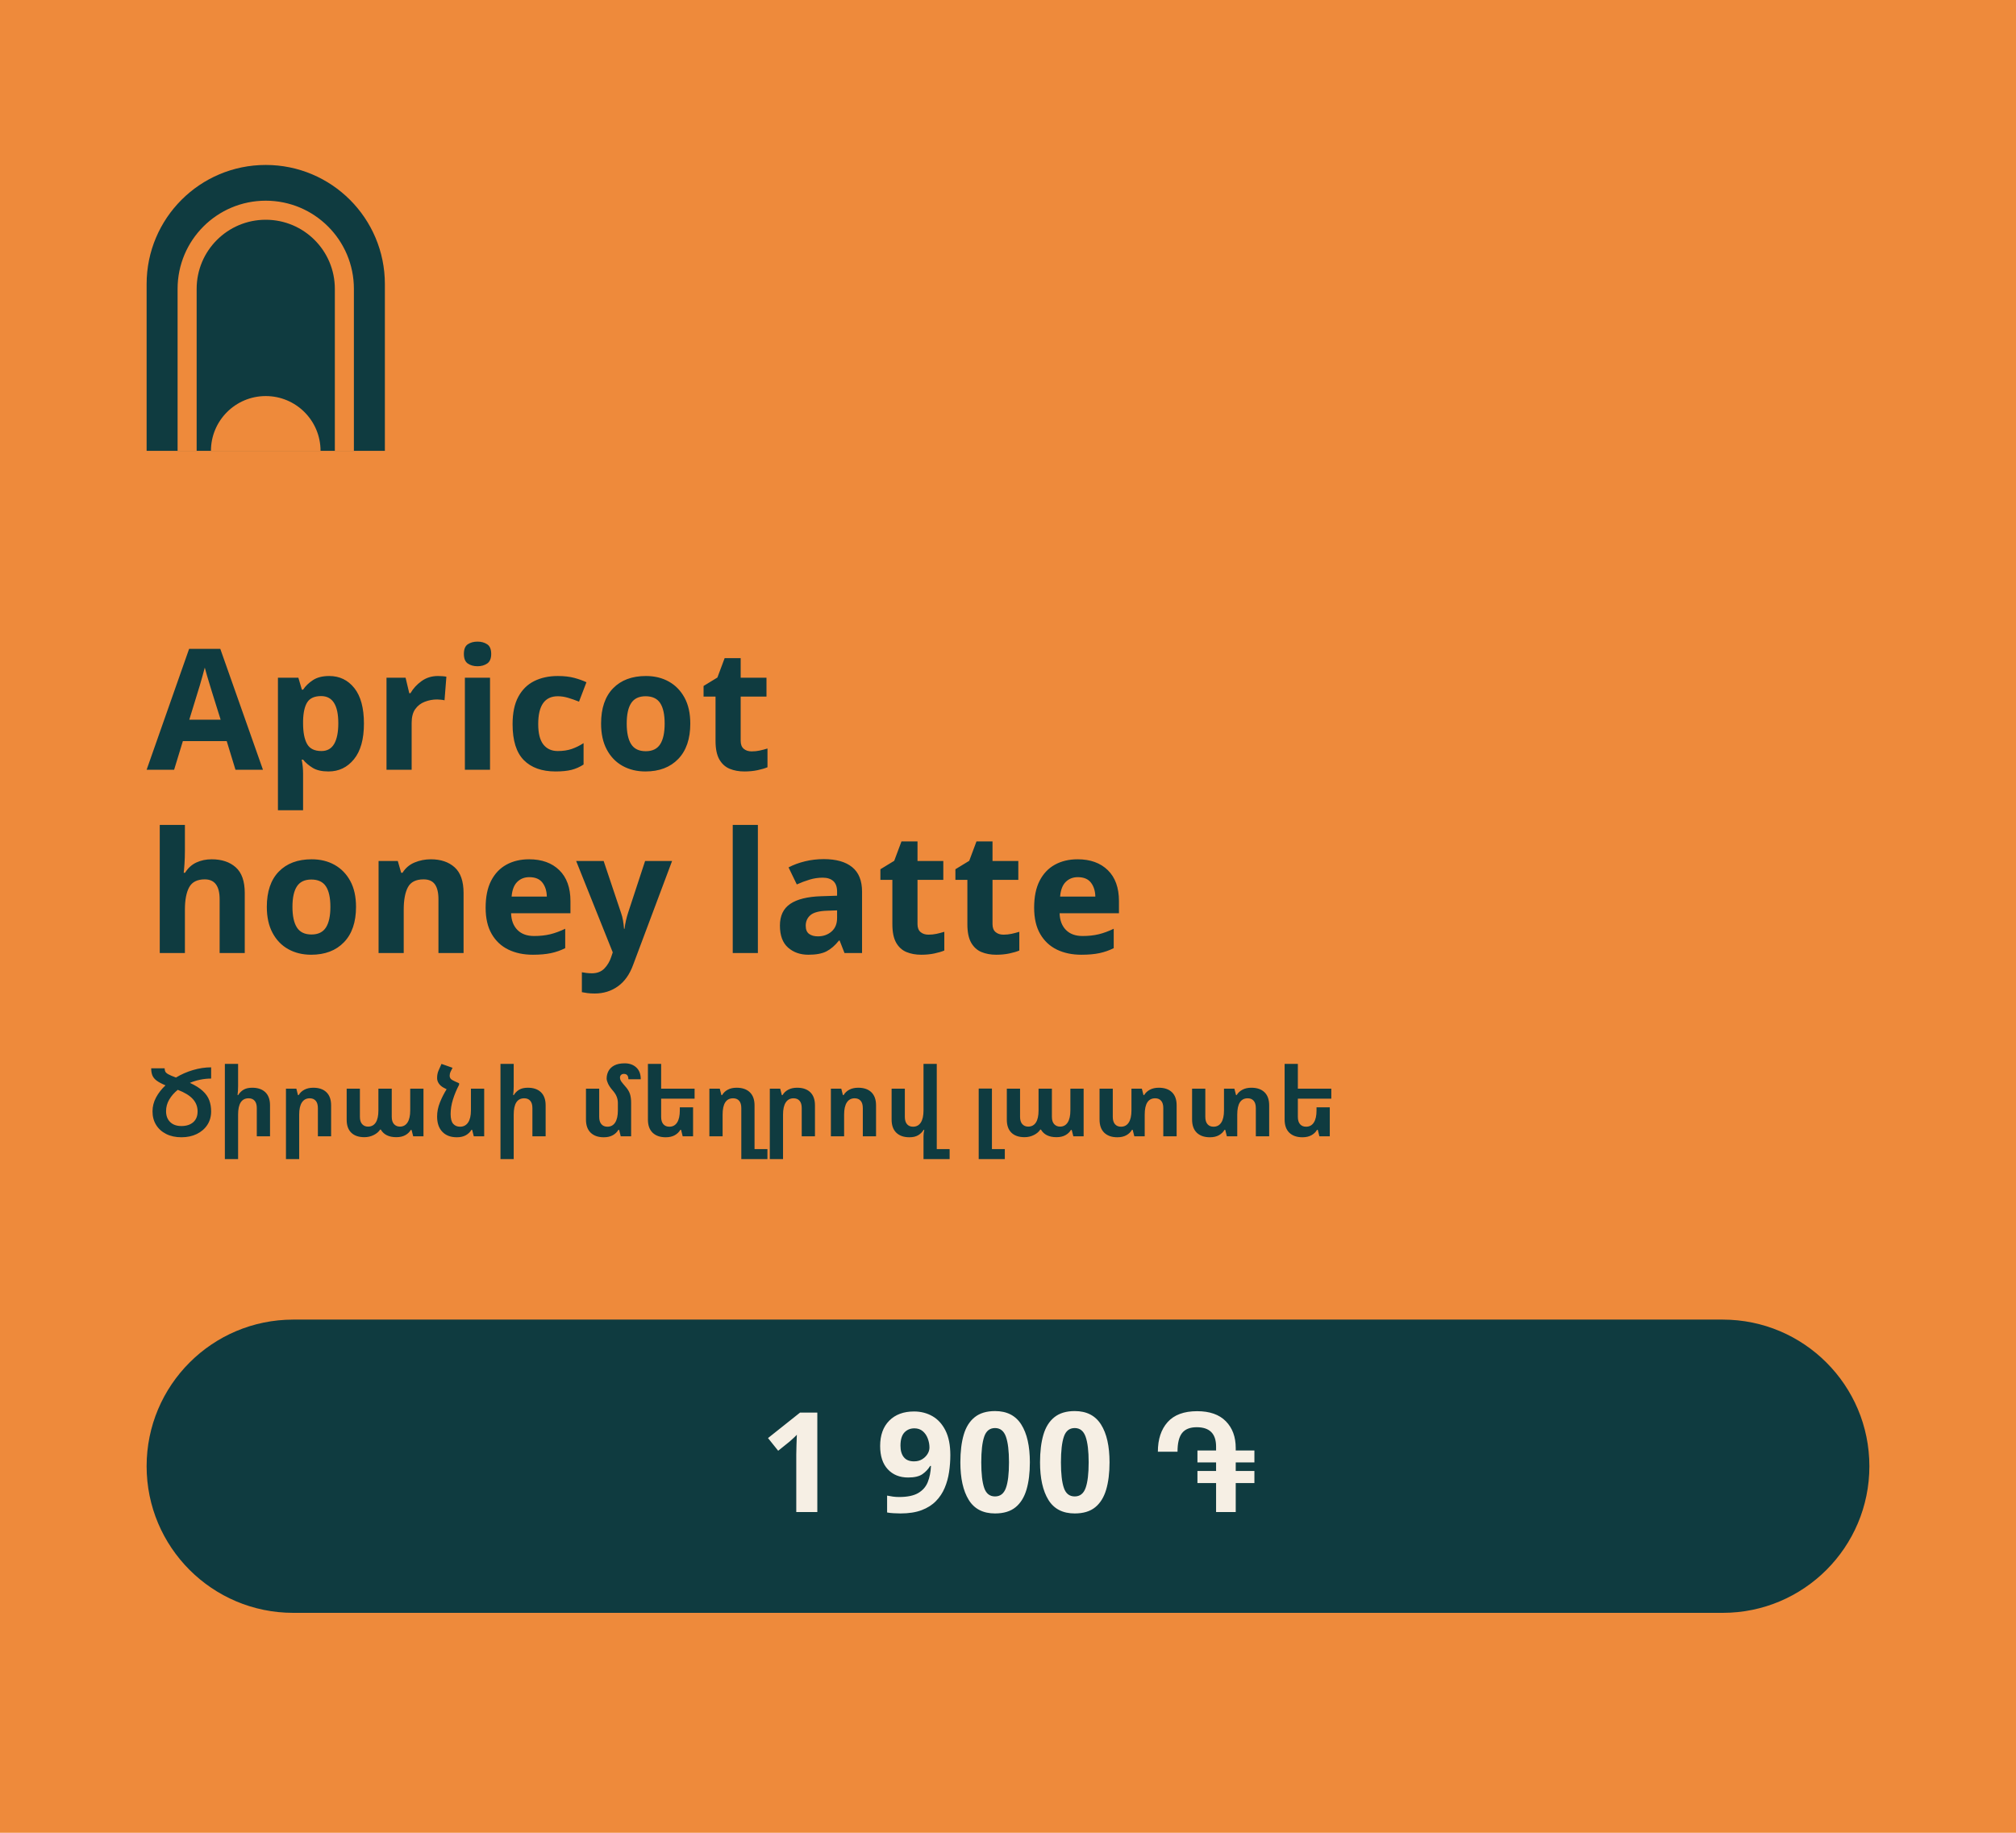
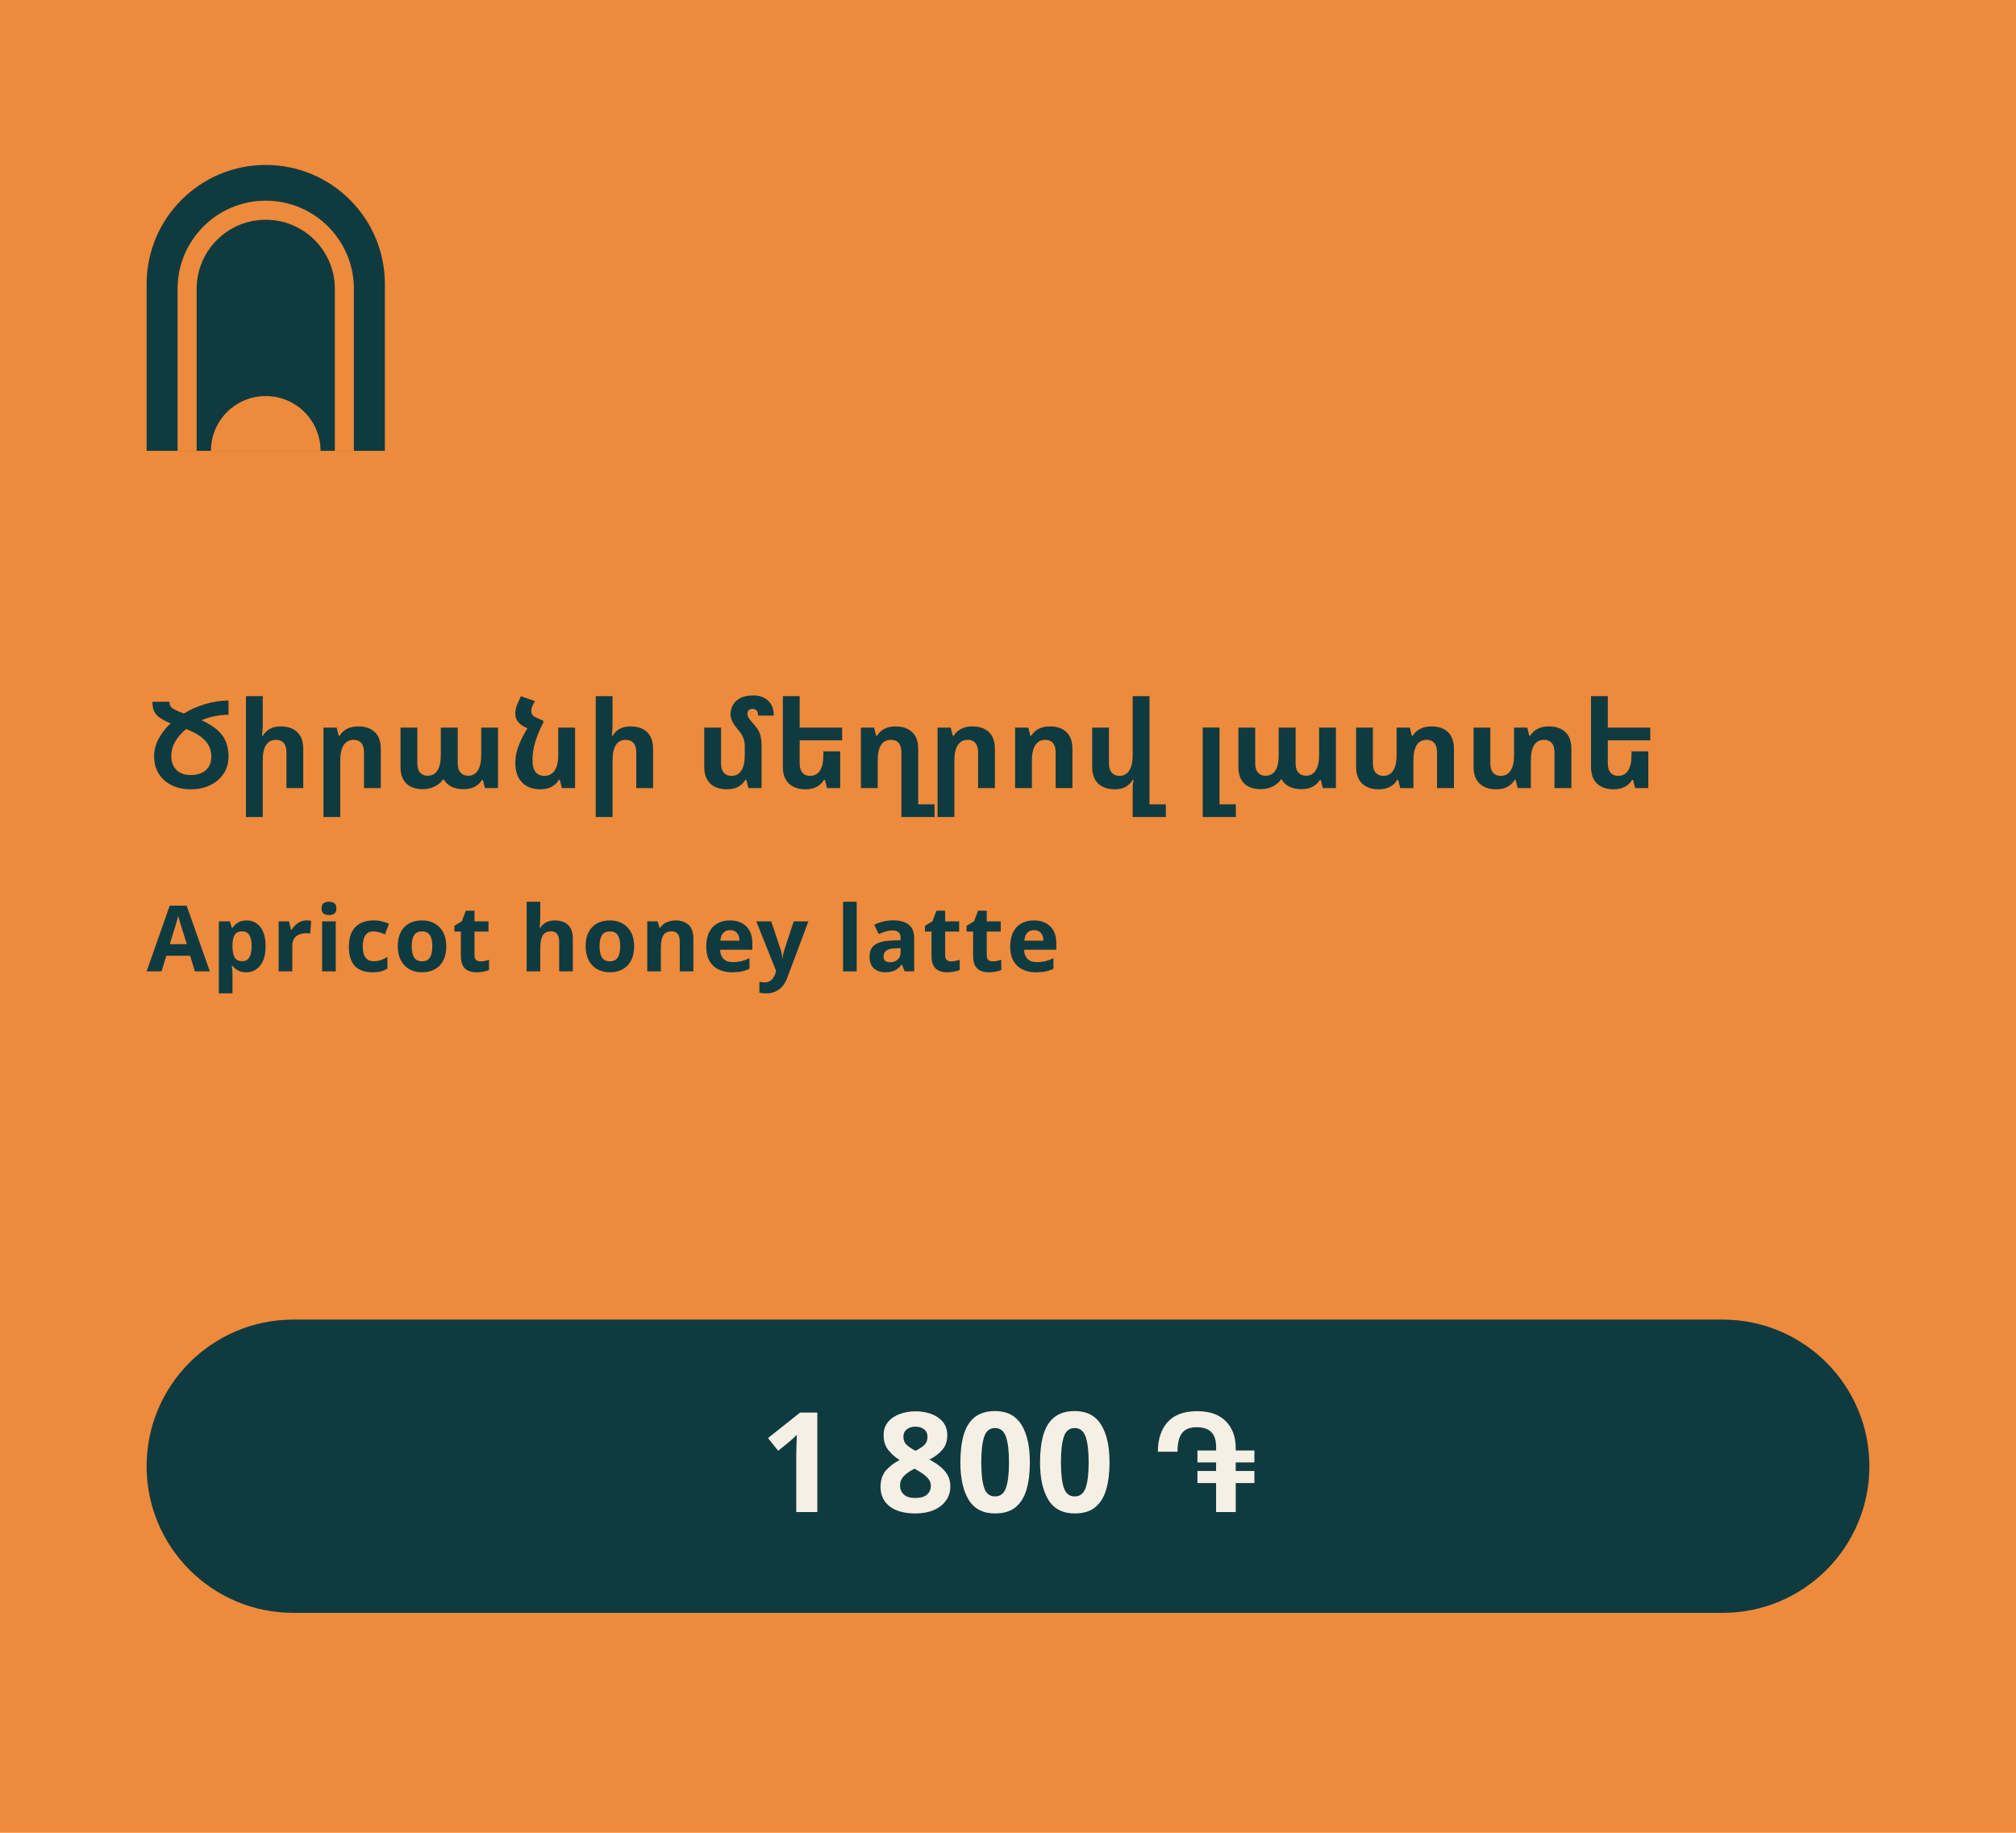
<svg xmlns="http://www.w3.org/2000/svg" width="1100" height="1000" viewBox="0 0 1100 1000">
  <defs />
  <rect width="1100" height="1000" fill="#EE8A3B" />
  <g transform="translate(80,90) scale(1.3)">
    <path d="M0,120 V50 A50,50 0 0 1 100,50 V120 Z" fill="#0F3B40" />
    <path d="M17,120 V52 A33,33 0 0 1 83,52 V120" fill="none" stroke="#EE8A3B" stroke-width="8" />
    <path d="M27,120 A23,23 0 0 1 73,120 Z" fill="#EE8A3B" />
  </g>
-   <text x="80" y="420" font-family="'Unbounded', 'Noto Sans Armenian', sans-serif" font-size="92" font-weight="800" fill="#0F3B40" text-anchor="start" letter-spacing="1">Apricot</text>
-   <text x="80" y="520" font-family="'Unbounded', 'Noto Sans Armenian', sans-serif" font-size="92" font-weight="800" fill="#0F3B40" text-anchor="start" letter-spacing="1">honey latte</text>
-   <text x="80" y="620" font-family="'Noto Sans Armenian', sans-serif" font-size="52" font-weight="700" fill="#0F3B40" text-anchor="start" letter-spacing="0">Ծիրանի մեղրով լատտե</text>
+   <text x="80" y="430" font-family="'Noto Sans Armenian', sans-serif" font-size="66" font-weight="800" fill="#0F3B40" text-anchor="start" letter-spacing="0">Ծիրանի մեղրով լատտե</text>
+   <text x="80" y="530" font-family="'Unbounded', 'Noto Sans Armenian', sans-serif" font-size="50" font-weight="800" fill="#0F3B40" text-anchor="start" letter-spacing="1">Apricot honey latte</text>
  <rect x="80" y="720" width="940" height="160" rx="80" fill="#0F3B40" />
-   <text x="550.0" y="825" font-family="'Manrope', 'Noto Sans Armenian', sans-serif" font-size="76" font-weight="800" fill="#F6EFE4" text-anchor="middle" letter-spacing="0">1 900 ֏</text>
+   <text x="550.0" y="825" font-family="'Manrope', 'Noto Sans Armenian', sans-serif" font-size="76" font-weight="800" fill="#F6EFE4" text-anchor="middle" letter-spacing="0">1 800 ֏</text>
</svg>
